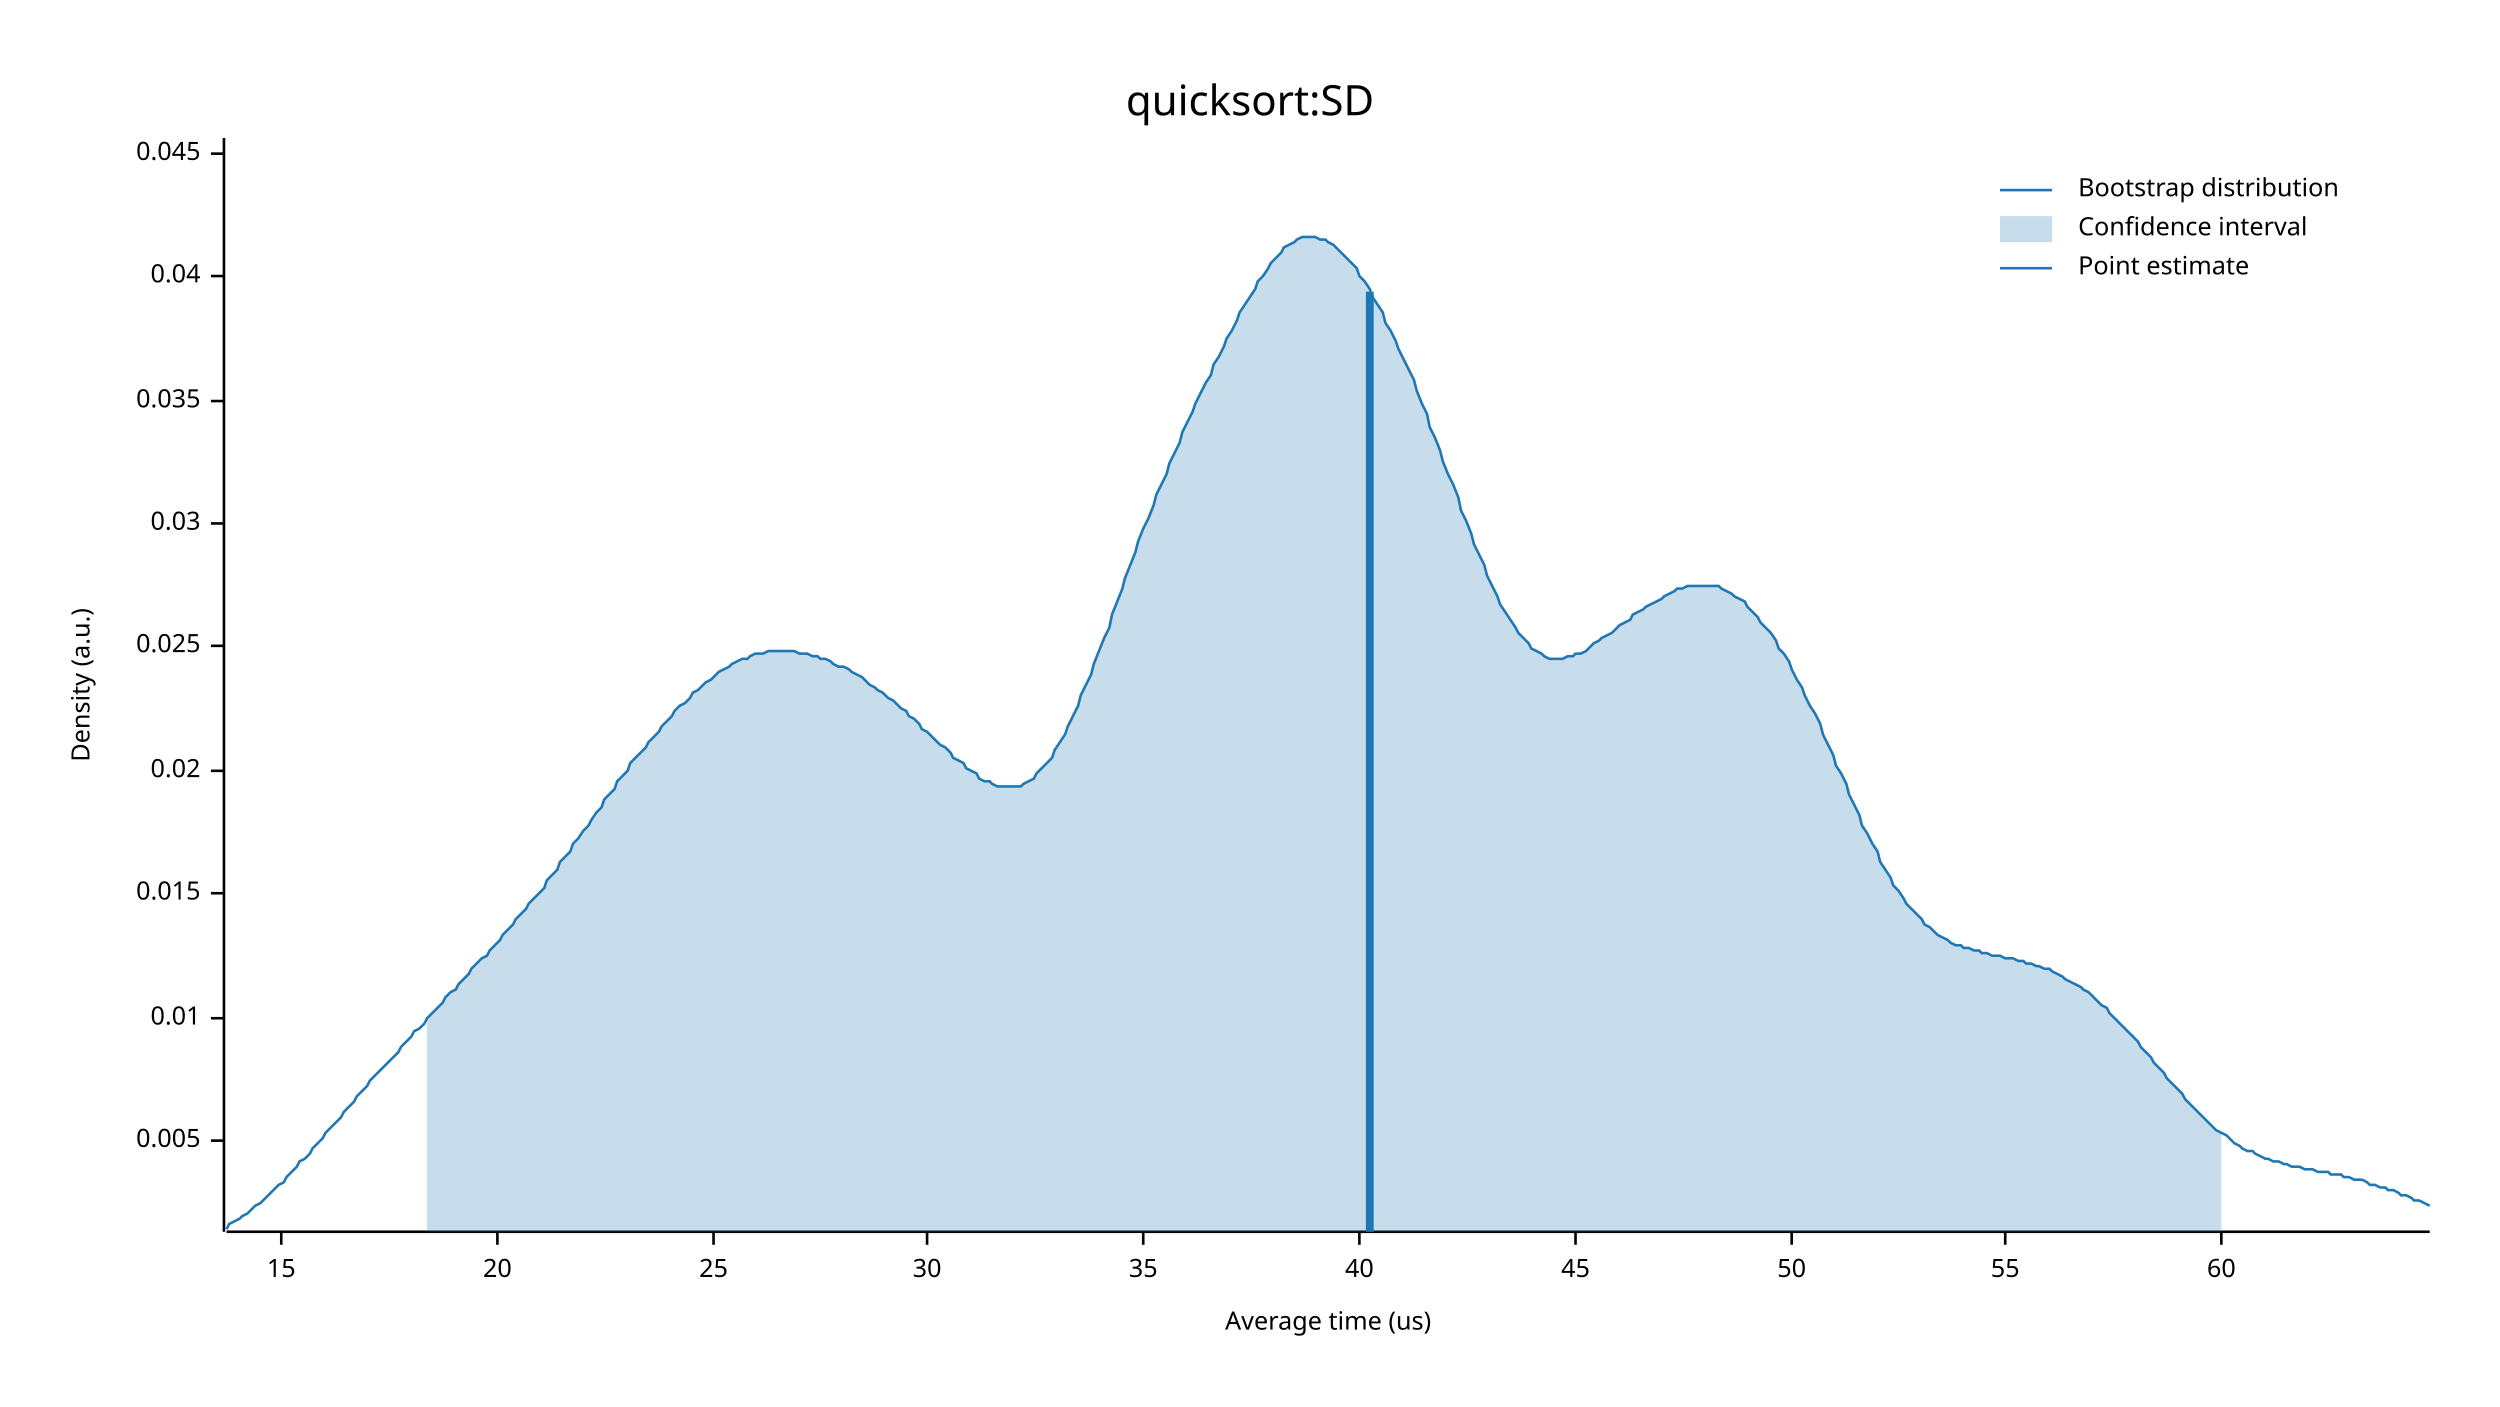
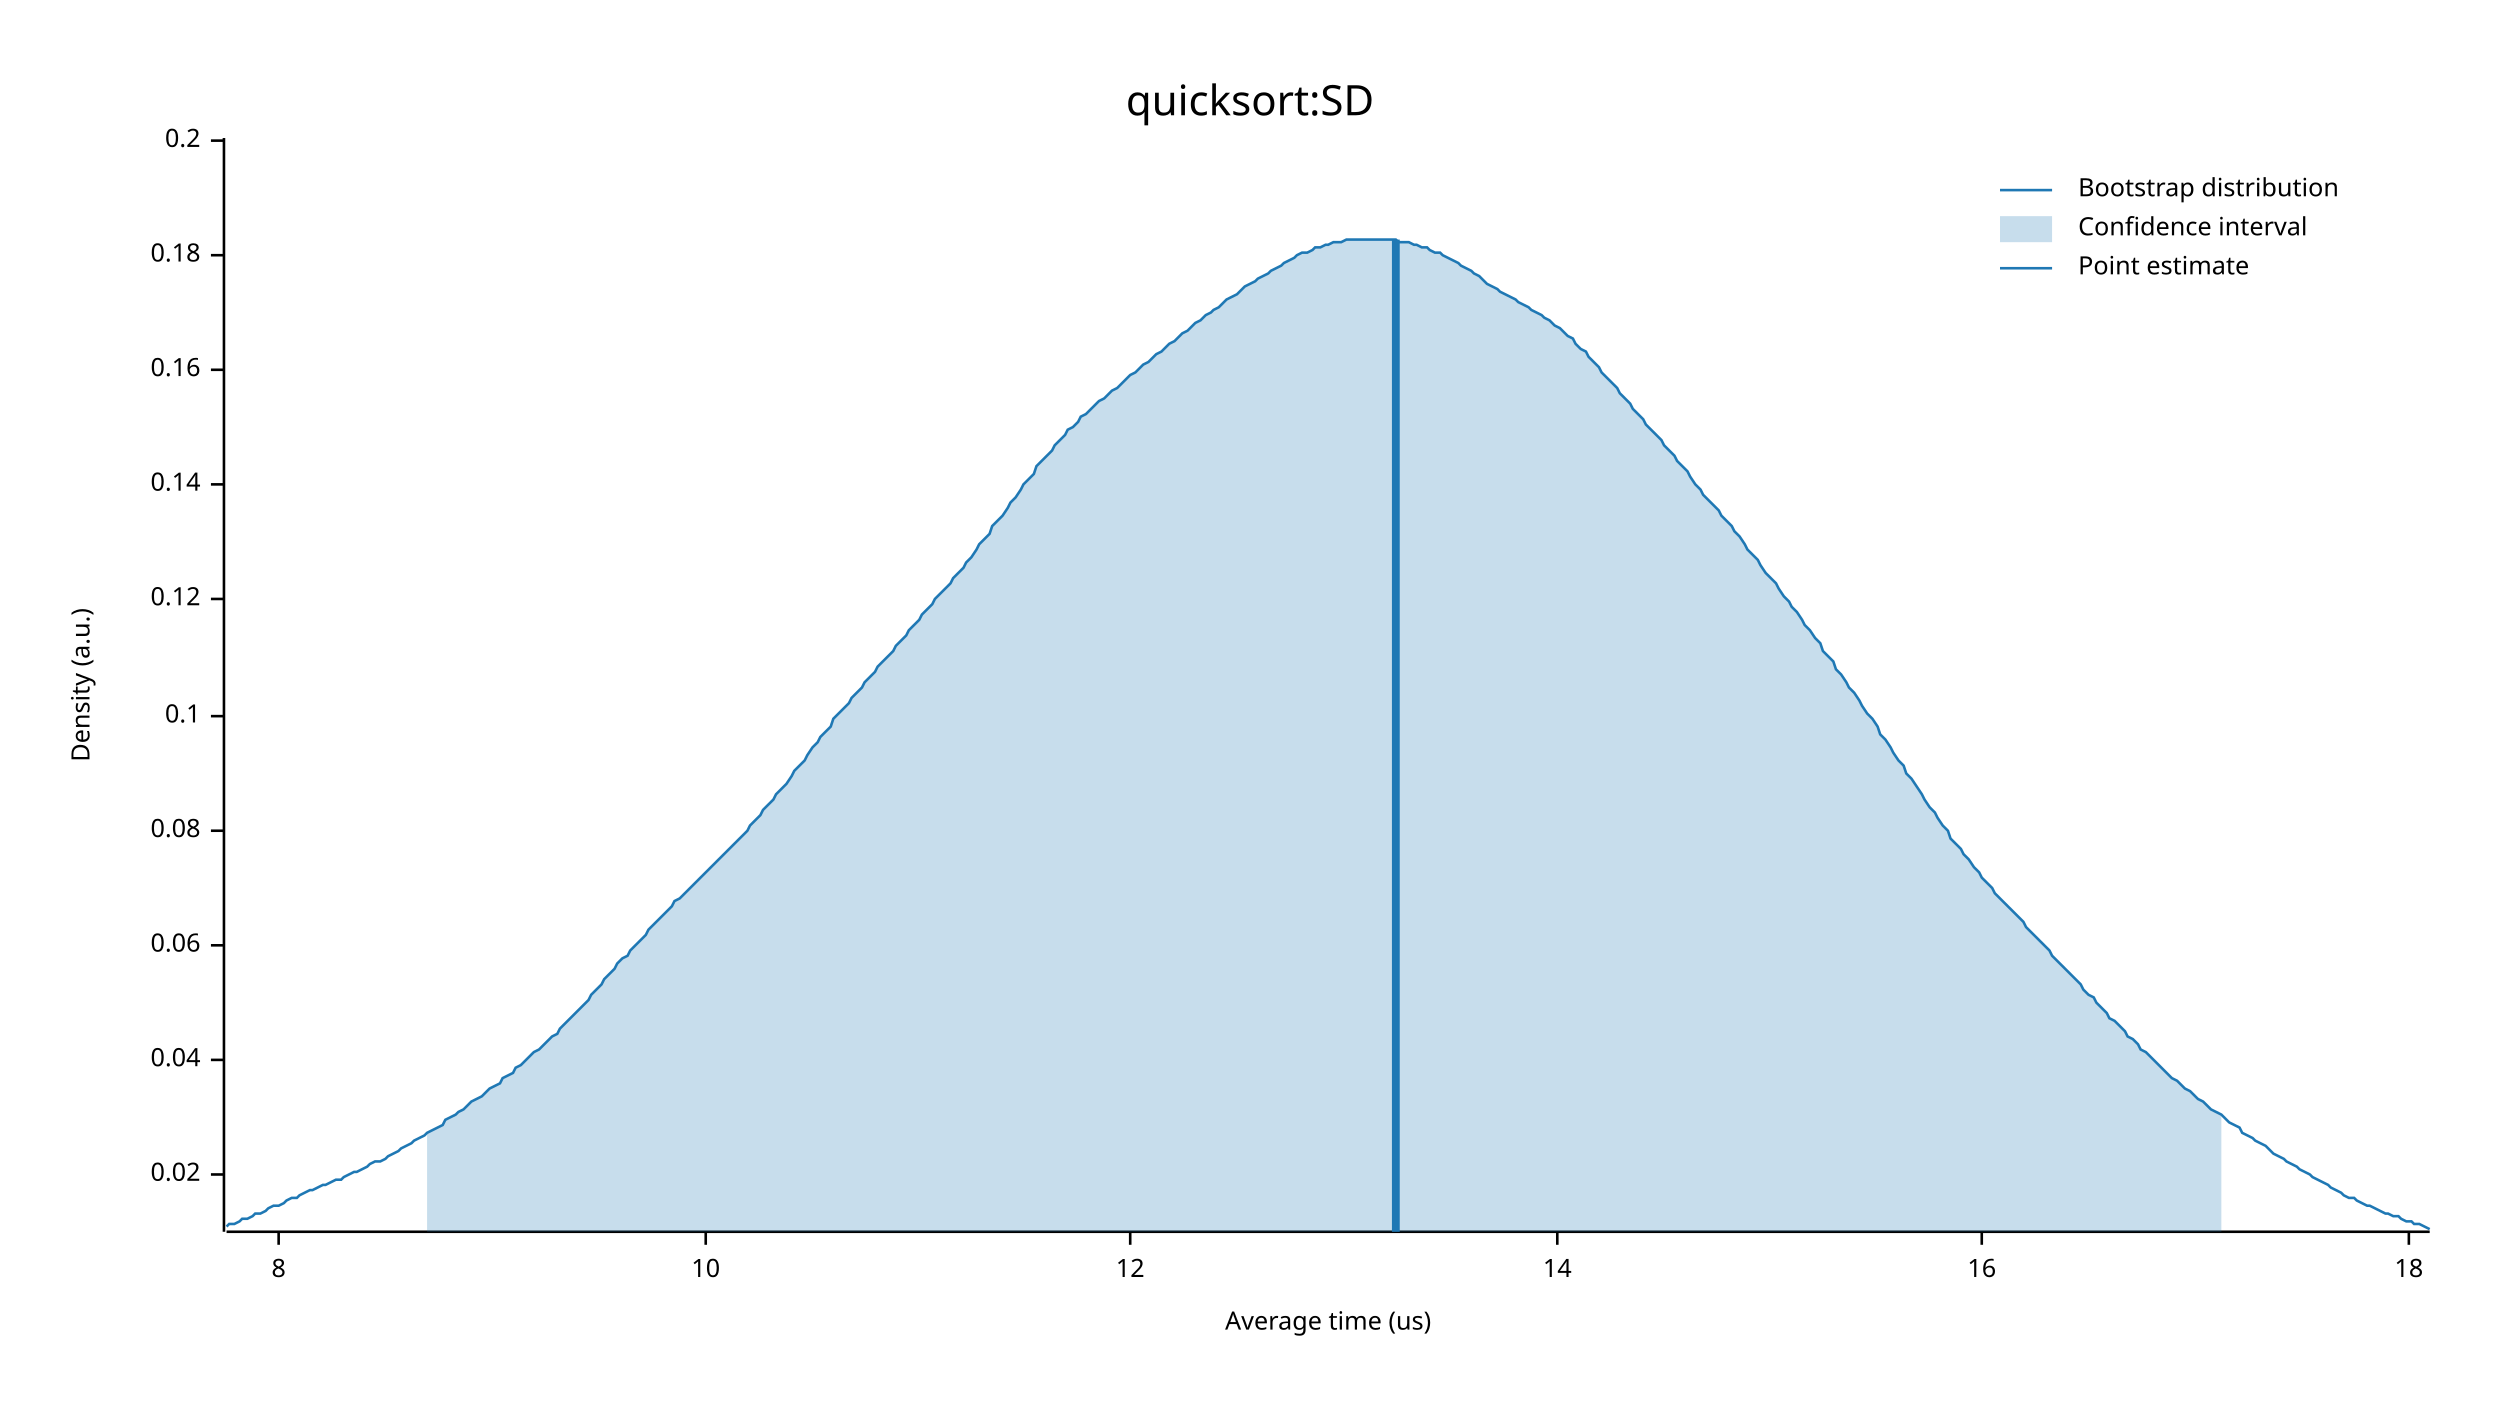
<svg xmlns="http://www.w3.org/2000/svg" width="960" height="540" viewBox="0 0 960 540">
  <text x="480" y="32" dy="0.76em" text-anchor="middle" font-family="sans-serif" font-size="16.129" opacity="1" fill="#000000">
quicksort:SD
</text>
  <text x="27" y="263" dy="0.76em" text-anchor="middle" font-family="sans-serif" font-size="9.677" opacity="1" fill="#000000" transform="rotate(270, 27, 263)">
Density (a.u.)
</text>
  <text x="510" y="513" dy="-0.5ex" text-anchor="middle" font-family="sans-serif" font-size="9.677" opacity="1" fill="#000000">
Average time (us)
</text>
  <polyline fill="none" opacity="1" stroke="#000000" stroke-width="1" points="86,53 86,473 " />
-   <text x="77" y="438" dy="0.5ex" text-anchor="end" font-family="sans-serif" font-size="9.677" opacity="1" fill="#000000">
- 0.005
- </text>
-   <polyline fill="none" opacity="1" stroke="#000000" stroke-width="1" points="81,438 86,438 " />
-   <text x="77" y="391" dy="0.5ex" text-anchor="end" font-family="sans-serif" font-size="9.677" opacity="1" fill="#000000">
- 0.01
- </text>
-   <polyline fill="none" opacity="1" stroke="#000000" stroke-width="1" points="81,391 86,391 " />
-   <text x="77" y="343" dy="0.5ex" text-anchor="end" font-family="sans-serif" font-size="9.677" opacity="1" fill="#000000">
- 0.015
- </text>
-   <polyline fill="none" opacity="1" stroke="#000000" stroke-width="1" points="81,343 86,343 " />
-   <text x="77" y="296" dy="0.5ex" text-anchor="end" font-family="sans-serif" font-size="9.677" opacity="1" fill="#000000">
+   <text x="77" y="451" dy="0.5ex" text-anchor="end" font-family="sans-serif" font-size="9.677" opacity="1" fill="#000000">
0.02
</text>
-   <polyline fill="none" opacity="1" stroke="#000000" stroke-width="1" points="81,296 86,296 " />
-   <text x="77" y="248" dy="0.5ex" text-anchor="end" font-family="sans-serif" font-size="9.677" opacity="1" fill="#000000">
- 0.025
- </text>
-   <polyline fill="none" opacity="1" stroke="#000000" stroke-width="1" points="81,248 86,248 " />
-   <text x="77" y="201" dy="0.5ex" text-anchor="end" font-family="sans-serif" font-size="9.677" opacity="1" fill="#000000">
- 0.03
- </text>
-   <polyline fill="none" opacity="1" stroke="#000000" stroke-width="1" points="81,201 86,201 " />
-   <text x="77" y="154" dy="0.5ex" text-anchor="end" font-family="sans-serif" font-size="9.677" opacity="1" fill="#000000">
- 0.035
- </text>
-   <polyline fill="none" opacity="1" stroke="#000000" stroke-width="1" points="81,154 86,154 " />
-   <text x="77" y="106" dy="0.5ex" text-anchor="end" font-family="sans-serif" font-size="9.677" opacity="1" fill="#000000">
+   <polyline fill="none" opacity="1" stroke="#000000" stroke-width="1" points="81,451 86,451 " />
+   <text x="77" y="407" dy="0.5ex" text-anchor="end" font-family="sans-serif" font-size="9.677" opacity="1" fill="#000000">
0.04
</text>
-   <polyline fill="none" opacity="1" stroke="#000000" stroke-width="1" points="81,106 86,106 " />
-   <text x="77" y="59" dy="0.5ex" text-anchor="end" font-family="sans-serif" font-size="9.677" opacity="1" fill="#000000">
- 0.045
+   <polyline fill="none" opacity="1" stroke="#000000" stroke-width="1" points="81,407 86,407 " />
+   <text x="77" y="363" dy="0.5ex" text-anchor="end" font-family="sans-serif" font-size="9.677" opacity="1" fill="#000000">
+ 0.06
</text>
-   <polyline fill="none" opacity="1" stroke="#000000" stroke-width="1" points="81,59 86,59 " />
+   <polyline fill="none" opacity="1" stroke="#000000" stroke-width="1" points="81,363 86,363 " />
+   <text x="77" y="319" dy="0.5ex" text-anchor="end" font-family="sans-serif" font-size="9.677" opacity="1" fill="#000000">
+ 0.08
+ </text>
+   <polyline fill="none" opacity="1" stroke="#000000" stroke-width="1" points="81,319 86,319 " />
+   <text x="77" y="275" dy="0.5ex" text-anchor="end" font-family="sans-serif" font-size="9.677" opacity="1" fill="#000000">
+ 0.1
+ </text>
+   <polyline fill="none" opacity="1" stroke="#000000" stroke-width="1" points="81,275 86,275 " />
+   <text x="77" y="230" dy="0.5ex" text-anchor="end" font-family="sans-serif" font-size="9.677" opacity="1" fill="#000000">
+ 0.12
+ </text>
+   <polyline fill="none" opacity="1" stroke="#000000" stroke-width="1" points="81,230 86,230 " />
+   <text x="77" y="186" dy="0.5ex" text-anchor="end" font-family="sans-serif" font-size="9.677" opacity="1" fill="#000000">
+ 0.14
+ </text>
+   <polyline fill="none" opacity="1" stroke="#000000" stroke-width="1" points="81,186 86,186 " />
+   <text x="77" y="142" dy="0.5ex" text-anchor="end" font-family="sans-serif" font-size="9.677" opacity="1" fill="#000000">
+ 0.16
+ </text>
+   <polyline fill="none" opacity="1" stroke="#000000" stroke-width="1" points="81,142 86,142 " />
+   <text x="77" y="98" dy="0.5ex" text-anchor="end" font-family="sans-serif" font-size="9.677" opacity="1" fill="#000000">
+ 0.18
+ </text>
+   <polyline fill="none" opacity="1" stroke="#000000" stroke-width="1" points="81,98 86,98 " />
+   <text x="77" y="54" dy="0.5ex" text-anchor="end" font-family="sans-serif" font-size="9.677" opacity="1" fill="#000000">
+ 0.2
+ </text>
+   <polyline fill="none" opacity="1" stroke="#000000" stroke-width="1" points="81,54 86,54 " />
  <polyline fill="none" opacity="1" stroke="#000000" stroke-width="1" points="87,473 933,473 " />
-   <text x="108" y="483" dy="0.76em" text-anchor="middle" font-family="sans-serif" font-size="9.677" opacity="1" fill="#000000">
- 15
+   <text x="107" y="483" dy="0.76em" text-anchor="middle" font-family="sans-serif" font-size="9.677" opacity="1" fill="#000000">
+ 8
</text>
-   <polyline fill="none" opacity="1" stroke="#000000" stroke-width="1" points="108,473 108,478 " />
-   <text x="191" y="483" dy="0.76em" text-anchor="middle" font-family="sans-serif" font-size="9.677" opacity="1" fill="#000000">
- 20
+   <polyline fill="none" opacity="1" stroke="#000000" stroke-width="1" points="107,473 107,478 " />
+   <text x="271" y="483" dy="0.76em" text-anchor="middle" font-family="sans-serif" font-size="9.677" opacity="1" fill="#000000">
+ 10
</text>
-   <polyline fill="none" opacity="1" stroke="#000000" stroke-width="1" points="191,473 191,478 " />
-   <text x="274" y="483" dy="0.76em" text-anchor="middle" font-family="sans-serif" font-size="9.677" opacity="1" fill="#000000">
- 25
+   <polyline fill="none" opacity="1" stroke="#000000" stroke-width="1" points="271,473 271,478 " />
+   <text x="434" y="483" dy="0.76em" text-anchor="middle" font-family="sans-serif" font-size="9.677" opacity="1" fill="#000000">
+ 12
</text>
-   <polyline fill="none" opacity="1" stroke="#000000" stroke-width="1" points="274,473 274,478 " />
-   <text x="356" y="483" dy="0.76em" text-anchor="middle" font-family="sans-serif" font-size="9.677" opacity="1" fill="#000000">
- 30
+   <polyline fill="none" opacity="1" stroke="#000000" stroke-width="1" points="434,473 434,478 " />
+   <text x="598" y="483" dy="0.76em" text-anchor="middle" font-family="sans-serif" font-size="9.677" opacity="1" fill="#000000">
+ 14
</text>
-   <polyline fill="none" opacity="1" stroke="#000000" stroke-width="1" points="356,473 356,478 " />
-   <text x="439" y="483" dy="0.76em" text-anchor="middle" font-family="sans-serif" font-size="9.677" opacity="1" fill="#000000">
- 35
+   <polyline fill="none" opacity="1" stroke="#000000" stroke-width="1" points="598,473 598,478 " />
+   <text x="761" y="483" dy="0.76em" text-anchor="middle" font-family="sans-serif" font-size="9.677" opacity="1" fill="#000000">
+ 16
</text>
-   <polyline fill="none" opacity="1" stroke="#000000" stroke-width="1" points="439,473 439,478 " />
-   <text x="522" y="483" dy="0.76em" text-anchor="middle" font-family="sans-serif" font-size="9.677" opacity="1" fill="#000000">
- 40
+   <polyline fill="none" opacity="1" stroke="#000000" stroke-width="1" points="761,473 761,478 " />
+   <text x="925" y="483" dy="0.76em" text-anchor="middle" font-family="sans-serif" font-size="9.677" opacity="1" fill="#000000">
+ 18
</text>
-   <polyline fill="none" opacity="1" stroke="#000000" stroke-width="1" points="522,473 522,478 " />
-   <text x="605" y="483" dy="0.76em" text-anchor="middle" font-family="sans-serif" font-size="9.677" opacity="1" fill="#000000">
- 45
- </text>
-   <polyline fill="none" opacity="1" stroke="#000000" stroke-width="1" points="605,473 605,478 " />
-   <text x="688" y="483" dy="0.76em" text-anchor="middle" font-family="sans-serif" font-size="9.677" opacity="1" fill="#000000">
- 50
- </text>
-   <polyline fill="none" opacity="1" stroke="#000000" stroke-width="1" points="688,473 688,478 " />
-   <text x="770" y="483" dy="0.76em" text-anchor="middle" font-family="sans-serif" font-size="9.677" opacity="1" fill="#000000">
- 55
- </text>
-   <polyline fill="none" opacity="1" stroke="#000000" stroke-width="1" points="770,473 770,478 " />
-   <text x="853" y="483" dy="0.76em" text-anchor="middle" font-family="sans-serif" font-size="9.677" opacity="1" fill="#000000">
- 60
- </text>
-   <polyline fill="none" opacity="1" stroke="#000000" stroke-width="1" points="853,473 853,478 " />
-   <polyline fill="none" opacity="1" stroke="#1F78B4" stroke-width="1" points="87,472 88,470 90,469 92,468 93,467 95,466 97,464 98,463 100,462 102,460 103,459 105,457 107,455 109,454 110,452 112,450 114,448 115,446 117,445 119,443 120,441 122,439 124,437 125,435 127,433 129,431 131,429 132,427 134,425 136,423 137,421 139,419 141,417 142,415 144,413 146,411 148,409 149,408 151,406 153,404 154,402 156,400 158,398 159,396 161,395 163,393 164,391 166,389 168,387 170,385 171,383 173,381 175,380 176,378 178,376 180,374 181,372 183,370 185,368 187,367 188,365 190,363 192,361 193,359 195,357 197,355 198,353 200,351 202,349 203,347 205,345 207,343 209,341 210,338 212,336 214,334 215,331 217,329 219,327 220,324 222,322 224,319 226,317 227,315 229,312 231,310 232,307 234,305 236,303 237,300 239,298 241,296 242,293 244,291 246,289 248,287 249,285 251,283 253,281 254,279 256,277 258,275 259,273 261,271 263,270 265,268 266,266 268,265 270,263 271,262 273,261 275,259 276,258 278,257 280,256 281,255 283,254 285,253 287,253 288,252 290,251 292,251 293,251 295,250 297,250 298,250 300,250 302,250 304,250 305,250 307,251 309,251 310,251 312,252 314,252 315,253 317,253 319,254 320,255 322,256 324,256 326,257 327,258 329,259 331,260 332,261 334,263 336,264 337,265 339,266 341,268 343,269 344,270 346,272 348,273 349,275 351,276 353,278 354,280 356,281 358,283 359,284 361,286 363,287 365,289 366,291 368,292 370,293 371,295 373,296 375,297 376,299 378,300 380,300 381,301 383,302 385,302 387,302 388,302 390,302 392,302 393,301 395,300 397,299 398,297 400,295 402,293 404,291 405,288 407,285 409,282 410,279 412,275 414,271 415,267 417,263 419,259 420,255 422,250 424,245 426,241 427,236 429,231 431,226 432,222 434,217 436,212 437,208 439,203 441,199 443,194 444,190 446,186 448,182 449,178 451,174 453,170 454,166 456,162 458,158 459,155 461,151 463,147 465,144 466,140 468,137 470,133 471,130 473,127 475,123 476,120 478,117 480,114 482,111 483,108 485,106 487,103 488,101 490,99 492,97 493,95 495,94 497,93 498,92 500,91 502,91 504,91 505,91 507,92 509,92 510,93 512,94 514,96 515,97 517,99 519,101 521,103 522,106 524,108 526,111 527,114 529,117 531,120 532,124 534,127 536,131 537,134 539,138 541,142 543,146 544,150 546,155 548,159 549,164 551,168 553,173 554,177 556,182 558,186 560,191 561,196 563,200 565,205 566,209 568,213 570,217 571,221 573,225 575,229 576,232 578,235 580,238 582,241 583,243 585,245 587,247 588,249 590,250 592,251 593,252 595,253 597,253 599,253 600,253 602,252 604,252 605,251 607,251 609,250 610,249 612,247 614,246 615,245 617,244 619,243 621,241 622,240 624,239 626,238 627,236 629,235 631,234 632,233 634,232 636,231 638,230 639,229 641,228 643,227 644,226 646,226 648,225 649,225 651,225 653,225 654,225 656,225 658,225 660,225 661,226 663,227 665,228 666,229 668,230 670,231 671,233 673,235 675,237 676,239 678,241 680,243 682,246 683,249 685,251 687,254 688,257 690,261 692,264 693,267 695,271 697,274 699,278 700,282 702,286 704,290 705,294 707,297 709,301 710,305 712,309 714,313 715,317 717,320 719,324 721,327 722,331 724,334 726,337 727,340 729,342 731,345 732,347 734,349 736,351 738,353 739,355 741,356 743,358 744,359 746,360 748,361 749,362 751,363 753,363 754,364 756,364 758,365 760,365 761,366 763,366 765,367 766,367 768,367 770,368 771,368 773,368 775,369 777,369 778,370 780,370 782,371 783,371 785,372 787,372 788,373 790,374 792,375 793,376 795,377 797,378 799,379 800,380 802,381 804,383 805,384 807,386 809,387 810,389 812,391 814,393 816,395 817,396 819,398 821,400 822,402 824,404 826,406 827,408 829,410 831,412 832,414 834,416 836,418 838,420 839,422 841,424 843,426 844,427 846,429 848,431 849,432 851,434 853,435 855,436 856,437 858,439 860,440 861,441 863,442 865,442 866,443 868,444 870,445 871,445 873,446 875,446 877,447 878,447 880,448 882,448 883,448 885,449 887,449 888,449 890,450 892,450 894,450 895,451 897,451 899,451 900,452 902,452 904,453 905,453 907,453 909,454 910,455 912,455 914,456 916,456 917,457 919,457 921,458 922,459 924,459 926,460 927,461 929,461 931,462 933,463 " />
-   <polygon opacity="0.25" fill="#1F78B4" points="164,391 166,389 168,387 170,385 171,383 173,381 175,380 176,378 178,376 180,374 181,372 183,370 185,368 187,367 188,365 190,363 192,361 193,359 195,357 197,355 198,353 200,351 202,349 203,347 205,345 207,343 209,341 210,338 212,336 214,334 215,331 217,329 219,327 220,324 222,322 224,319 226,317 227,315 229,312 231,310 232,307 234,305 236,303 237,300 239,298 241,296 242,293 244,291 246,289 248,287 249,285 251,283 253,281 254,279 256,277 258,275 259,273 261,271 263,270 265,268 266,266 268,265 270,263 271,262 273,261 275,259 276,258 278,257 280,256 281,255 283,254 285,253 287,253 288,252 290,251 292,251 293,251 295,250 297,250 298,250 300,250 302,250 304,250 305,250 307,251 309,251 310,251 312,252 314,252 315,253 317,253 319,254 320,255 322,256 324,256 326,257 327,258 329,259 331,260 332,261 334,263 336,264 337,265 339,266 341,268 343,269 344,270 346,272 348,273 349,275 351,276 353,278 354,280 356,281 358,283 359,284 361,286 363,287 365,289 366,291 368,292 370,293 371,295 373,296 375,297 376,299 378,300 380,300 381,301 383,302 385,302 387,302 388,302 390,302 392,302 393,301 395,300 397,299 398,297 400,295 402,293 404,291 405,288 407,285 409,282 410,279 412,275 414,271 415,267 417,263 419,259 420,255 422,250 424,245 426,241 427,236 429,231 431,226 432,222 434,217 436,212 437,208 439,203 441,199 443,194 444,190 446,186 448,182 449,178 451,174 453,170 454,166 456,162 458,158 459,155 461,151 463,147 465,144 466,140 468,137 470,133 471,130 473,127 475,123 476,120 478,117 480,114 482,111 483,108 485,106 487,103 488,101 490,99 492,97 493,95 495,94 497,93 498,92 500,91 502,91 504,91 505,91 507,92 509,92 510,93 512,94 514,96 515,97 517,99 519,101 521,103 522,106 524,108 526,111 527,114 529,117 531,120 532,124 534,127 536,131 537,134 539,138 541,142 543,146 544,150 546,155 548,159 549,164 551,168 553,173 554,177 556,182 558,186 560,191 561,196 563,200 565,205 566,209 568,213 570,217 571,221 573,225 575,229 576,232 578,235 580,238 582,241 583,243 585,245 587,247 588,249 590,250 592,251 593,252 595,253 597,253 599,253 600,253 602,252 604,252 605,251 607,251 609,250 610,249 612,247 614,246 615,245 617,244 619,243 621,241 622,240 624,239 626,238 627,236 629,235 631,234 632,233 634,232 636,231 638,230 639,229 641,228 643,227 644,226 646,226 648,225 649,225 651,225 653,225 654,225 656,225 658,225 660,225 661,226 663,227 665,228 666,229 668,230 670,231 671,233 673,235 675,237 676,239 678,241 680,243 682,246 683,249 685,251 687,254 688,257 690,261 692,264 693,267 695,271 697,274 699,278 700,282 702,286 704,290 705,294 707,297 709,301 710,305 712,309 714,313 715,317 717,320 719,324 721,327 722,331 724,334 726,337 727,340 729,342 731,345 732,347 734,349 736,351 738,353 739,355 741,356 743,358 744,359 746,360 748,361 749,362 751,363 753,363 754,364 756,364 758,365 760,365 761,366 763,366 765,367 766,367 768,367 770,368 771,368 773,368 775,369 777,369 778,370 780,370 782,371 783,371 785,372 787,372 788,373 790,374 792,375 793,376 795,377 797,378 799,379 800,380 802,381 804,383 805,384 807,386 809,387 810,389 812,391 814,393 816,395 817,396 819,398 821,400 822,402 824,404 826,406 827,408 829,410 831,412 832,414 834,416 836,418 838,420 839,422 841,424 843,426 844,427 846,429 848,431 849,432 851,434 853,435 853,473 164,473 " />
-   <polyline fill="none" opacity="1" stroke="#1F78B4" stroke-width="3" points="526,473 526,112 " />
+   <polyline fill="none" opacity="1" stroke="#000000" stroke-width="1" points="925,473 925,478 " />
+   <polyline fill="none" opacity="1" stroke="#1F78B4" stroke-width="1" points="87,471 88,470 90,470 92,469 93,468 95,468 97,467 98,466 100,466 102,465 103,464 105,463 107,463 109,462 110,461 112,460 114,460 115,459 117,458 119,457 120,457 122,456 124,455 125,455 127,454 129,453 131,453 132,452 134,451 136,450 137,450 139,449 141,448 142,447 144,446 146,446 148,445 149,444 151,443 153,442 154,441 156,440 158,439 159,438 161,437 163,436 164,435 166,434 168,433 170,432 171,430 173,429 175,428 176,427 178,426 180,424 181,423 183,422 185,421 187,419 188,418 190,417 192,416 193,414 195,413 197,412 198,410 200,409 202,407 203,406 205,404 207,403 209,401 210,400 212,398 214,397 215,395 217,393 219,391 220,390 222,388 224,386 226,384 227,382 229,380 231,378 232,376 234,374 236,372 237,370 239,368 241,367 242,365 244,363 246,361 248,359 249,357 251,355 253,353 254,352 256,350 258,348 259,346 261,345 263,343 265,341 266,340 268,338 270,336 271,335 273,333 275,331 276,330 278,328 280,326 281,325 283,323 285,321 287,319 288,317 290,315 292,313 293,311 295,309 297,307 298,305 300,303 302,301 304,298 305,296 307,294 309,292 310,290 312,287 314,285 315,283 317,281 319,279 320,276 322,274 324,272 326,270 327,268 329,266 331,264 332,262 334,260 336,258 337,256 339,254 341,252 343,250 344,248 346,246 348,244 349,242 351,240 353,238 354,236 356,234 358,232 359,230 361,228 363,226 365,224 366,222 368,220 370,218 371,216 373,214 375,211 376,209 378,207 380,205 381,202 383,200 385,198 387,195 388,193 390,191 392,188 393,186 395,184 397,182 398,179 400,177 402,175 404,173 405,171 407,169 409,167 410,165 412,164 414,162 415,160 417,159 419,157 420,156 422,154 424,153 426,151 427,150 429,149 431,147 432,146 434,144 436,143 437,142 439,140 441,139 443,137 444,136 446,135 448,133 449,132 451,131 453,129 454,128 456,127 458,125 459,124 461,123 463,121 465,120 466,119 468,118 470,116 471,115 473,114 475,113 476,112 478,110 480,109 482,108 483,107 485,106 487,105 488,104 490,103 492,102 493,101 495,100 497,99 498,98 500,97 502,97 504,96 505,95 507,95 509,94 510,94 512,93 514,93 515,93 517,92 519,92 521,92 522,92 524,92 526,92 527,92 529,92 531,92 532,92 534,92 536,92 537,93 539,93 541,93 543,94 544,94 546,95 548,95 549,96 551,97 553,97 554,98 556,99 558,100 560,101 561,102 563,103 565,104 566,105 568,106 570,108 571,109 573,110 575,111 576,112 578,113 580,114 582,115 583,116 585,117 587,118 588,119 590,120 592,121 593,122 595,123 597,125 599,126 600,127 602,129 604,130 605,132 607,134 609,135 610,137 612,139 614,141 615,143 617,145 619,147 621,149 622,151 624,153 626,155 627,157 629,159 631,161 632,163 634,165 636,167 638,169 639,171 641,173 643,175 644,177 646,179 648,181 649,183 651,186 653,188 654,190 656,192 658,194 660,196 661,198 663,200 665,202 666,204 668,206 670,209 671,211 673,213 675,215 676,217 678,220 680,222 682,224 683,226 685,229 687,231 688,233 690,235 692,238 693,240 695,242 697,245 699,247 700,250 702,252 704,254 705,257 707,259 709,262 710,264 712,266 714,269 715,271 717,274 719,276 721,279 722,282 724,284 726,287 727,289 729,292 731,294 732,297 734,299 736,302 738,305 739,307 741,310 743,312 744,314 746,317 748,319 749,322 751,324 753,326 754,328 756,330 758,333 760,335 761,337 763,339 765,341 766,343 768,345 770,347 771,348 773,350 775,352 777,354 778,356 780,358 782,360 783,361 785,363 787,365 788,367 790,369 792,371 793,372 795,374 797,376 799,378 800,380 802,382 804,383 805,385 807,387 809,389 810,391 812,392 814,394 816,396 817,398 819,399 821,401 822,403 824,404 826,406 827,407 829,409 831,411 832,412 834,414 836,415 838,417 839,418 841,419 843,421 844,422 846,423 848,425 849,426 851,427 853,428 855,430 856,431 858,432 860,433 861,435 863,436 865,437 866,438 868,439 870,440 871,441 873,443 875,444 877,445 878,446 880,447 882,448 883,449 885,450 887,451 888,452 890,453 892,454 894,455 895,456 897,457 899,458 900,459 902,460 904,460 905,461 907,462 909,463 910,463 912,464 914,465 916,466 917,466 919,467 921,467 922,468 924,469 926,469 927,470 929,470 931,471 933,472 " />
+   <polygon opacity="0.25" fill="#1F78B4" points="164,435 166,434 168,433 170,432 171,430 173,429 175,428 176,427 178,426 180,424 181,423 183,422 185,421 187,419 188,418 190,417 192,416 193,414 195,413 197,412 198,410 200,409 202,407 203,406 205,404 207,403 209,401 210,400 212,398 214,397 215,395 217,393 219,391 220,390 222,388 224,386 226,384 227,382 229,380 231,378 232,376 234,374 236,372 237,370 239,368 241,367 242,365 244,363 246,361 248,359 249,357 251,355 253,353 254,352 256,350 258,348 259,346 261,345 263,343 265,341 266,340 268,338 270,336 271,335 273,333 275,331 276,330 278,328 280,326 281,325 283,323 285,321 287,319 288,317 290,315 292,313 293,311 295,309 297,307 298,305 300,303 302,301 304,298 305,296 307,294 309,292 310,290 312,287 314,285 315,283 317,281 319,279 320,276 322,274 324,272 326,270 327,268 329,266 331,264 332,262 334,260 336,258 337,256 339,254 341,252 343,250 344,248 346,246 348,244 349,242 351,240 353,238 354,236 356,234 358,232 359,230 361,228 363,226 365,224 366,222 368,220 370,218 371,216 373,214 375,211 376,209 378,207 380,205 381,202 383,200 385,198 387,195 388,193 390,191 392,188 393,186 395,184 397,182 398,179 400,177 402,175 404,173 405,171 407,169 409,167 410,165 412,164 414,162 415,160 417,159 419,157 420,156 422,154 424,153 426,151 427,150 429,149 431,147 432,146 434,144 436,143 437,142 439,140 441,139 443,137 444,136 446,135 448,133 449,132 451,131 453,129 454,128 456,127 458,125 459,124 461,123 463,121 465,120 466,119 468,118 470,116 471,115 473,114 475,113 476,112 478,110 480,109 482,108 483,107 485,106 487,105 488,104 490,103 492,102 493,101 495,100 497,99 498,98 500,97 502,97 504,96 505,95 507,95 509,94 510,94 512,93 514,93 515,93 517,92 519,92 521,92 522,92 524,92 526,92 527,92 529,92 531,92 532,92 534,92 536,92 537,93 539,93 541,93 543,94 544,94 546,95 548,95 549,96 551,97 553,97 554,98 556,99 558,100 560,101 561,102 563,103 565,104 566,105 568,106 570,108 571,109 573,110 575,111 576,112 578,113 580,114 582,115 583,116 585,117 587,118 588,119 590,120 592,121 593,122 595,123 597,125 599,126 600,127 602,129 604,130 605,132 607,134 609,135 610,137 612,139 614,141 615,143 617,145 619,147 621,149 622,151 624,153 626,155 627,157 629,159 631,161 632,163 634,165 636,167 638,169 639,171 641,173 643,175 644,177 646,179 648,181 649,183 651,186 653,188 654,190 656,192 658,194 660,196 661,198 663,200 665,202 666,204 668,206 670,209 671,211 673,213 675,215 676,217 678,220 680,222 682,224 683,226 685,229 687,231 688,233 690,235 692,238 693,240 695,242 697,245 699,247 700,250 702,252 704,254 705,257 707,259 709,262 710,264 712,266 714,269 715,271 717,274 719,276 721,279 722,282 724,284 726,287 727,289 729,292 731,294 732,297 734,299 736,302 738,305 739,307 741,310 743,312 744,314 746,317 748,319 749,322 751,324 753,326 754,328 756,330 758,333 760,335 761,337 763,339 765,341 766,343 768,345 770,347 771,348 773,350 775,352 777,354 778,356 780,358 782,360 783,361 785,363 787,365 788,367 790,369 792,371 793,372 795,374 797,376 799,378 800,380 802,382 804,383 805,385 807,387 809,389 810,391 812,392 814,394 816,396 817,398 819,399 821,401 822,403 824,404 826,406 827,407 829,409 831,411 832,412 834,414 836,415 838,417 839,418 841,419 843,421 844,422 846,423 848,425 849,426 851,427 853,428 853,473 164,473 " />
+   <polyline fill="none" opacity="1" stroke="#1F78B4" stroke-width="3" points="536,473 536,92 " />
  <text x="798" y="68" dy="0.76em" text-anchor="start" font-family="sans-serif" font-size="9.677" opacity="1" fill="#000000">
Bootstrap distribution
</text>
  <text x="798" y="83" dy="0.76em" text-anchor="start" font-family="sans-serif" font-size="9.677" opacity="1" fill="#000000">
Confidence interval
</text>
  <text x="798" y="98" dy="0.76em" text-anchor="start" font-family="sans-serif" font-size="9.677" opacity="1" fill="#000000">
Point estimate
</text>
  <polyline fill="none" opacity="1" stroke="#1F78B4" stroke-width="1" points="768,73 788,73 " />
  <rect x="768" y="83" width="20" height="10" opacity="0.25" fill="#1F78B4" stroke="none" />
  <polyline fill="none" opacity="1" stroke="#1F78B4" stroke-width="1" points="768,103 788,103 " />
</svg>
